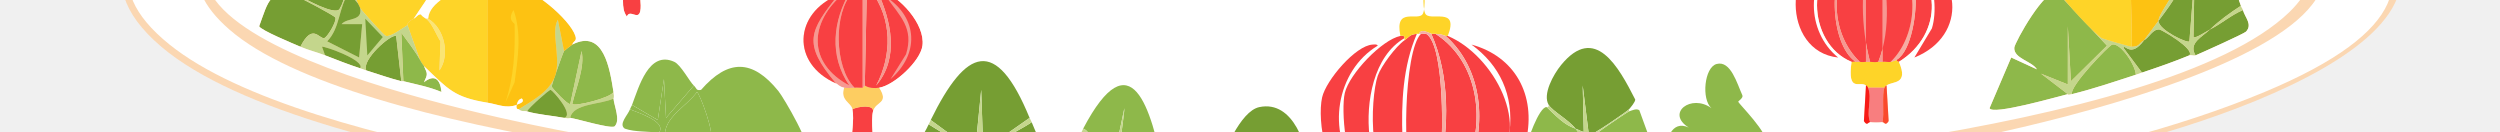
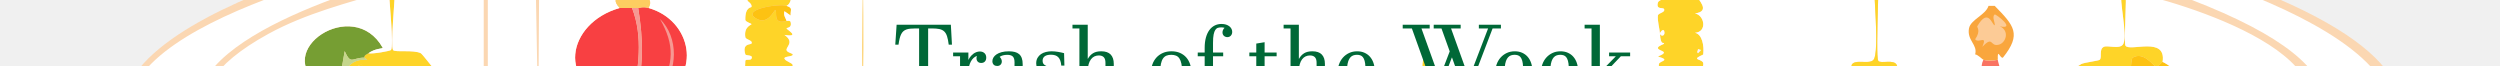
- <svg xmlns="http://www.w3.org/2000/svg" id="Layer_1" data-name="Layer 1" viewBox="0 300 1900 100">
+ <svg xmlns="http://www.w3.org/2000/svg" id="Layer_1" data-name="Layer 1" viewBox="0 200 1900 50">
  <defs>
    <style>
      .cls-1 {
        fill: #f9a63d;
      }

      .cls-2 {
        fill: #fff;
      }

      .cls-3 {
        fill: #f84042;
      }

      .cls-4 {
        fill: none;
      }

      .cls-5 {
        fill: #fae574;
      }

      .cls-6 {
        fill: #769e33;
      }

      .cls-7 {
        fill: #f71a16;
      }

      .cls-8 {
        fill: #006837;
      }

      .cls-9 {
        fill: #f6aca3;
      }

      .cls-10 {
        fill: #f87e7f;
      }

      .cls-11 {
        fill: #fbd7b2;
      }

      .cls-12 {
        fill: #f97362;
      }

      .cls-13 {
        fill: #8eb84a;
      }

      .cls-14 {
        fill: #f69892;
      }

      .cls-15 {
        fill: #fdcd61;
      }

      .cls-16 {
        fill: #fbf0dc;
      }

      .cls-17 {
        fill: #fbf3fa;
      }

      .cls-18 {
        fill: #fed428;
      }

      .cls-19 {
        fill: #fdc212;
      }

      .cls-20 {
        fill: #c4d68c;
      }

      .cls-21 {
        fill: #fbd68e;
      }

      .cls-22 {
        fill: #fa492d;
      }

      .cls-23 {
        fill: #fccb96;
      }
    </style>
  </defs>
  <g>
    <path class="cls-11" d="M922.62,94.69c229.99-1.51,571.3,12.16,785.92,95.02,254.98,98.44,30.03,188.62-100.2,221.17-248.42,62.1-561.67,71.75-817.23,60.62-151.18-6.58-554.53-39.15-668.5-135.98C-1.22,230.31,293.62,161.47,351.19,148.76c180.15-39.79,386.94-52.85,571.44-54.06Z" />
    <path class="cls-2" d="M297.18,170.05c-.16,5.11-1.57,9.54-1.57,14.74-48.07,15.14-205.51,64.44-121.33,137.62,94.23,81.92,444.32,113.94,571.44,121.24,230.3,13.21,486.32,6.99,713.9-31.13,91.99-15.41,492.18-102.8,205.09-212.98-7.04-2.7-45.07-11.52-46.97-13.11-3.01-2.52-3.88-18.14,0-19.66,112.96,27.6,325.27,110.59,103.33,203.15-259.88,108.38-750.89,110.22-1031.72,90.11-133.45-9.56-457.31-43.15-560.48-126.15-114.18-91.86,116.02-149.83,168.3-163.83Z" />
    <path class="cls-2" d="M658.82,124.18c.38-3.17-.26-6.63,0-9.83,46.63-4.09,96.45-9.71,144.82-11.47,157.06-5.7,314.76-.78,471.24,11.47l.78,10.65-240.32-13.93c-125.71-.96-251.49.47-376.52,13.11Z" />
    <path class="cls-18" d="M300.31,170.05c-2.67,4.4.11,10.13,0,14.74-.05,2.31.04,4.51,0,6.55-.13,6.78-3.62,43.65-1.57,46.69,1.33,1.97,15.64-.42,21.14,2.46,1.04.55,14.59,17.66,14.87,18.84,5.13,21.3-10.01,38.95-20.35,54.88-6.06,3.13-4.41,4.74-4.7,4.91-3.7,2.18-12.44,9.01-16.44,8.19-1.39-.28-18.41-19.18-19.57-21.3-.22-.4-1.44-2.96-1.57-3.28-1.1-2.71-2.69-5.38-3.13-8.19-2.46-15.73,1.56-30.53,6.26-45.05-2.89-2.16-15.27,11.22-15.66,12.29,2.73-10.78,8.19-17.19,19.57-16.38l-2.35-1.64c-.03-2,2.02-2.47,3.13-3.28,2.7.84,16.72-1.71,17.22-2.46,2.24-3.32-1.44-38.52-1.57-45.05-.05-2.57,0-5.59,0-8.19,0-5.21,1.4-9.63,1.57-14.74,2.79-.75,2.27.23,3.13,0Z" />
    <path class="cls-11" d="M654.13,122.54c.03,1.2,1.74,5.6,1.57,9.83l-68.1,4.91-.78,44.23c-1.51-.08-3.19-.14-4.7,0l-.78-42.6c-32.89,3.09-65.32,9.43-97.85,14.74-2.18.36-1.28-3.45-2.35-3.28-1.31.22.18,2.85-2.35,3.28-9.04,1.53-66.91,8.97-68.89,13.93l-.78,126.97-2.35-126.97-36.01,6.55v104.03c-1.02-.06-2.11-.06-3.13,0v-102.39l-67.32,15.56c.04-2.04-.05-4.24,0-6.55,12.37-8.06,102.02-20.4,105.68-24.57,1.96-2.24.19-11.26.78-14.74,1.47-.26,1.67-1.39,3.13-1.64l2.35,16.38c10.67-7.55,59.38-8.24,65.75-13.11,4.54-3.47,1.52-10.34,2.35-14.74.65.21,3.06,1.47,3.13,1.64,1.03,2.46-1.39,11.6.78,13.11,11.29-6.82,95.19-11.19,97.85-15.56.73-1.2-.72-7.89,0-9.01.1-.15,2.69-1.27,3.13-1.64.21,3-1.17,10.23,2.35,11.47,3.89,1.38,57.68-8.8,66.54-9.83Z" />
    <path class="cls-2" d="M1281.14,114.35l134.64,14.74c10.73,2.54,8.86,2.45,8.61,13.93l-143.25-15.56v-13.11Z" />
    <path class="cls-2" d="M406.77,145.48c-.6,3.49,1.18,12.5-.78,14.74-3.65,4.18-93.31,16.52-105.68,24.57.11-4.61-2.67-10.35,0-14.74,37.22-9.78,66.85-17.6,106.46-24.57Z" />
    <path class="cls-2" d="M1515.98,145.48c15.37,6.61,84.61,12.53,93.93,19.66,4.42,3.38,1.59,12.36,2.35,17.2-11.75-4.13-92.71-16.95-96.28-20.48-.93-.92-2.92-15.76,0-16.38Z" />
    <path class="cls-2" d="M582.11,122.54c-.72,1.12.73,7.81,0,9.01-2.66,4.37-86.56,8.75-97.85,15.56-2.18-1.51.25-10.65-.78-13.11l98.63-11.47Z" />
    <path class="cls-2" d="M1429.87,130.73l79.84,13.11c2.43,2.29,1.84,14.42.78,15.56-2.83,3.07-70.48-14.55-80.63-12.29v-16.38Z" />
    <path class="cls-2" d="M480.35,132.37c-.82,4.41,2.19,11.28-2.35,14.74-6.38,4.87-55.08,5.55-65.75,13.11l-2.35-16.38c10.76-1.85,64.37-13.42,70.45-11.47Z" />
    <path class="cls-2" d="M655.69,114.35c.82,3.43-1.65,5.11-1.57,8.19-8.86,1.03-62.64,11.21-66.54,9.83-3.52-1.24-2.14-8.47-2.35-11.47,8.29-6.97,57.76-5.4,70.45-6.55Z" />
    <path class="cls-18" d="M367.63,278.18c1.02-.06,2.11-.06,3.13,0,8.43.47,20.84-3.03,18.79,11.47-.78,5.48-5.77,5.95-10.18,3.28l1.57-3.28-18,.82,7.83,1.64v86.01c-25.74-4.16-29.86-10.05-48.53-27.85-.12-.27-1.81-2.26-3.13-4.91l-9.39-26.21c.29-.17-1.37-1.78,4.7-4.91,2.16-1.11,3.37-3.59,5.48-3.28,1,1.57,2.53,2.26,3.91,3.28,4.6,3.36,7.78,12.43,10.96,17.2l-.78,22.12c8.41-12.06,3.68-32.2-8.61-39.32.78-13.1,20.69-19.58,25.05-25.39,5.81-7.75-9.99-9.13,17.22-10.65Z" />
    <path class="cls-13" d="M1563.73,294.57l37.57,40.14-27.4,27.03-2.35-41.78v44.23l-20.35-8.19,20.35,15.56c-7.58,1.8-57.74,16.31-59.49,10.65l16.44-38.5,19.57,9.01c-3.84-6.29-17.62-8.14-17.22-16.38.19-3.87,24.01-46.76,32.88-41.78Z" />
    <path class="cls-19" d="M1643.57,247.05c3.67,1.49,15.3,10.06,17.22,13.11,8.75,16.4-20.44,48.01-20.35,55.7-3.67,4.91-7.3,9.82-10.96,14.74-3.96,2.23-3.58,5.16-9.39,4.91.64-11.61-3.08-89.53.78-91.75,8.41-4.82,15.47,6.09,17.22,6.55,2.46.64,5.19-3.4,5.48-3.28Z" />
    <path class="cls-3" d="M480.35,206.1c8.48,21.72,5.01,46.51,0,68.81-2.98-.06-6.67.44-9.39,0-.51-.08-1.06.1-1.57,0-47.49-9.48-38.87-57.41,1.57-68.81.45-.13,7.78.05,9.39,0Z" />
    <path class="cls-6" d="M1703.06,304.4c-8.37,5.51-16.15,10.97-23.48,18.02-2.07,1.03-11.72,7.37-12.52,5.73l.78-46.69-3.91,49.97c-.96,1.87-23.4-8.54-23.48-15.56,9.3-12.44,28.98-37.71,21.92-54.06,23.31-1.85,34.47,23.36,40.71,42.6Z" />
    <path class="cls-6" d="M279.95,240.5c-1.11.81-3.16,1.28-3.13,3.28-9.42.15-10.01,5.71-14.87-4.91l-5.48,31.95c-1.53,2.08-10.78-4.57-12.52-5.73-38.82-26.01,24.6-68.71,46.97-28.67-.47.67-5.86.39-10.96,4.1Z" />
    <path class="cls-13" d="M466.26,369.93c-2.09,4.4-29.79,11.42-31.31,9.01,2.74-11.97,9.77-28.22,7.05-40.14l-8.61,40.14c-1.29,1.49-13.98-12.1-14.09-13.11-.16-1.43,8.59-25.87,9.39-27.03.23-.33,5.91-4.74,6.26-4.91,23.91-12.17,28.5,18.44,31.31,36.04Z" />
    <path class="cls-6" d="M243.95,266.71c13.01,7.39,23.79,24.64,14.09,40.14-3.18,5.09-26.31-7.51-31.31-10.65-2.59-1.63-11.9-6.59-12.52-9.01-.33-1.29,7.1-21.99,7.83-22.94,5.25-6.88,15.54-1.16,21.92,2.46Z" />
    <path class="cls-6" d="M226.72,297.84c1.98.68,27.58,14.02,28.18,15.56,1.11,2.85-6.31,15.29-8.61,15.56-3.92.47-8.84-11.54-18,6.55-4.6-1.98-30.46-12.65-31.31-15.56,6.99-18.94,8.08-29.6,29.75-22.12Z" />
    <path class="cls-13" d="M1623.22,356.82c-16.18,5.24-32,10.65-48.53,14.74-2.12-5.77,28.18-37.08,30.53-37.68,6.39-1.63,17.89,15.93,18,22.94Z" />
    <path class="cls-3" d="M1408.74,263.44v1.64c-20.26,11.33-18.49,68.4,1.57,81.92-.84-.26-2.43.29-3.13,0-34.23-14.04-36.25-72.69,1.57-83.55Z" />
    <path class="cls-6" d="M1663.93,342.08c-12.25,5.03-23.49,8.93-36.01,13.11l-14.09-18.84c1.02-3.3,5.37,8.1,15.66-5.73,4.18-2.35,6.59-8.67,11.74-8.19,1.56.15,26.93,14.69,22.7,19.66Z" />
    <path class="cls-3" d="M1443.18,346.99c-.05-.11-1.84.25-1.57-1.64,11.43-6.96,15.46-37.47,14.09-49.97-1.8-16.41-14.51-25.16-15.66-31.95,36.91,17.14,37.14,62.57,3.13,83.55Z" />
    <path class="cls-18" d="M1443.18,346.99c7.82,17.84-5.28,14.54-9.39,18.02-.43.36-.61-.36-1.57,1.64h-12.52c-.86-2.13-1.23-1.35-1.57-1.64-4.52-3.91-14.26,6.25-10.96-18.02.7.29,2.29-.26,3.13,0s2.2-.21,3.13,0c2.08.47,4.42-.03,4.7,0,1.02.1,2.1-.03,3.13,0,3.11.08,2.73.46,6.26,0,1-.13,2.15.19,3.13,0,1.89-.37,4.71.51,6.26,0,1.64-.54,2.71-.43,4.7-1.64-.28,1.89,1.52,1.53,1.57,1.64Z" />
    <path class="cls-6" d="M1704.63,307.67c1.48,5.52,7.48,10.9,2.35,16.38-1.47,1.57-33.5,15.97-38.36,18.02-5.69-9.35,5.14-14.07,10.96-19.66,8.78-4.38,16.03-10.95,25.05-14.74Z" />
    <path class="cls-6" d="M305,361.74c-8.9-2.25-17.83-5.45-26.61-8.19-3.96-7.94,18.87-27.97,22.7-26.21l3.91,34.4Z" />
    <path class="cls-3" d="M663.52,384.67c-1.68,6.58.16,24.48,1.57,31.95-27.57,9.66-14.09-16.44-17.22-33.59,4.1-2.1,16.28-3.89,15.66,1.64Z" />
    <path class="cls-20" d="M1620.09,335.52c5.81.24,5.43-2.69,9.39-4.91-10.28,13.83-14.64,2.43-15.66,5.73l14.09,18.84c-1.5.5-3.07,1.11-4.7,1.64-.12-7-11.61-24.57-18-22.94-2.35.6-32.65,31.91-30.53,37.68-4.1,1.02-2.98-.04-3.13,0l-20.35-15.56,20.35,8.19v-44.23l2.35,41.78,27.4-27.03-37.57-40.14h1.57c2.46,5.31,27.37,31.93,32.09,34.4,1.41.74,21.52,6.5,22.7,6.55Z" />
    <path class="cls-20" d="M428.68,338.8c-.81,1.17-9.55,25.6-9.39,27.03.11,1,12.8,14.6,14.09,13.11l8.61-40.14c2.72,11.92-4.31,28.17-7.05,40.14,1.52,2.41,29.22-4.62,31.31-9.01.77,4.81-.02,4.67,0,4.91-8.48,4.53-31.06,3.56-32.88,14.74-.23-.04.19.93-4.7,0,8.17-2.33-8.92-21.11-10.18-21.3-1.18-.18-16.64,13.59-18,16.38-1.83-.55-3.99.51-6.26-1.64,10.02-6.38,24.69-13.92,28.18-27.03s-3.81-32.11,1.57-40.96l4.7,23.76Z" />
    <path class="cls-13" d="M319.09,345.35c1.32,2.65,3.01,4.65,3.13,4.91,2.75,6.14,2.99,5.9,0,12.29,7.56-6.08,12.32-2.96,13.31,7.37-9.21-3.88-19.34-5.8-28.96-8.19l-1.57-36.86c3.62,4.95,11.64,15.56,14.09,20.48Z" />
    <path class="cls-13" d="M466.26,374.84c.47,5.78,5.6,16.7.78,21.3-3.49,1.75-28.03-5.68-33.66-6.55,1.82-11.19,24.4-10.21,32.88-14.74Z" />
    <path class="cls-15" d="M668.22,366.65c7.87,12.32-2.71,10.24-4.7,18.02.63-5.53-11.56-3.74-15.66-1.64-.92-5.01-9.56-6.72-6.26-16.38,1.83.37,5.81.23,7.83,0s4.21.15,6.26,0l1.57-1.64c3.17,2.05,7.46,2.19,10.96,1.64Z" />
    <path class="cls-14" d="M647.87,294.57c-14.4,14.61-13.94,56.6,1.57,72.09-2.02.23-6,.37-7.83,0-3.85-.77-4.45-2.47-6.26-3.28-25.78-30.59-19.94-39.77,1.57-67.17.84-1.07,1.5-1.55,1.57-1.64,1.03-.04,2.11.09,3.13,0-27.05,22.54-28.02,53.51,3.91,70.45-15.65-22.77-12.5-49.09.78-72.09,1.08-.27,1.76.47,1.57,1.64Z" />
    <path class="cls-6" d="M428.68,389.59c-8.51-1.62-20.25-2.53-28.18-4.91,1.37-2.8,16.82-16.56,18-16.38,1.25.19,18.35,18.97,10.18,21.3Z" />
    <path class="cls-20" d="M1679.58,322.42c-5.82,5.59-16.65,10.31-10.96,19.66-1.08.45-3.6-.45-4.7,0,4.23-4.97-21.14-19.51-22.7-19.66-5.15-.48-7.56,5.84-11.74,8.19,3.66-4.92,7.28-9.83,10.96-14.74.08,7.03,22.52,17.43,23.48,15.56l3.91-49.97-.78,46.69c.8,1.64,10.45-4.7,12.52-5.73Z" />
    <path class="cls-10" d="M1432.22,366.65c-2.17,4.57,0,20.58-1.57,26.21-2.24.35-7.16.35-9.39,0-3.13-8.18,1.82-17.86-1.57-26.21h12.52Z" />
    <path class="cls-3" d="M486.61,289.65c-.98,5.33,1.12,13.79,0,18.84-1.62,7.29-7.94-1.81-10.18,4.1-5.21-6.97-1.33-15.53-3.91-26.21l14.09,3.28Z" />
    <path class="cls-9" d="M1440.05,261.8c.1.53-.09,1.11,0,1.64,1.14,6.79,13.86,15.54,15.66,31.95,1.37,12.5-2.66,43.01-14.09,49.97-1.99,1.21-3.05,1.1-4.7,1.64,21.86-21,23.77-67.63-4.7-83.55l7.83-1.64Z" />
    <path class="cls-20" d="M1662.36,261.8c7.07,16.35-12.61,41.62-21.92,54.06-.09-7.69,29.1-39.31,20.35-55.7.06.1.62-.55,1.57,1.64Z" />
    <path class="cls-20" d="M1704.63,307.67c-9.02,3.79-16.27,10.36-25.05,14.74,7.34-7.05,15.11-12.51,23.48-18.02.44,1.37,1.2,1.91,1.57,3.28Z" />
    <path class="cls-2" d="M367.63,278.18c-27.21,1.52-11.41,2.9-17.22,10.65-4.36,5.81-24.27,12.29-25.05,25.39h-1.57c-1.39-1.01-2.92-1.7-3.91-3.28-2.11-.31-3.32,2.16-5.48,3.28,10.34-15.93,25.49-33.58,20.35-54.88-.29-1.18-13.83-18.29-14.87-18.84-5.49-2.88-19.8-.48-21.14-2.46-2.06-3.04,1.43-39.91,1.57-46.69l67.32-15.56v102.39Z" />
    <path class="cls-18" d="M269,294.57c-8.21-5.26-12.2-25-9.39-32.77.38-1.06,12.76-14.45,15.66-12.29-4.7,14.52-8.72,29.33-6.26,45.05Z" />
    <g>
      <path class="cls-18" d="M1615.39,192.99c1.09,5.92-1.45,39.63,0,41.78,3.26,4.81,31.27-7.52,28.18,12.29-.29-.12-3.02,3.92-5.48,3.28-1.75-.46-8.82-11.37-17.22-6.55-3.87,2.22-.14,80.13-.78,91.75-1.18-.05-21.29-5.81-22.7-6.55-4.72-2.47-29.63-29.09-32.09-34.4-10.2-22.02-1.96-34.95,16.44-45.87,1.94-1.15,13.33-2.47,14.09-3.28,1.92-2.05-.84-8.01,3.13-9.83,2.97-1.37,12.81,2.42,14.87-2.46,3.11-7.34-3.29-32.24-1.57-40.14,1.02-4.68,3.92-7.44,3.13,0Z" />
      <path class="cls-18" d="M1583.3,251.97c8.22-.11-6.12,17.17-7.05,23.76-1.46,10.4,2.97,20.12,2.35,30.31-18.34-14.8-15.22-42.64,4.7-54.06Z" />
    </g>
    <path class="cls-3" d="M655.69,294.57v72.09c-2.05.15-4.23-.23-6.26,0-15.5-15.49-15.96-57.47-1.57-72.09,3.14-3.19,6.84.2,7.83,0Z" />
    <path class="cls-3" d="M641.6,294.57c2.84-.25,3.04-1.23,4.7-1.64-13.29,22.99-16.43,49.31-.78,72.09-31.93-16.94-30.96-47.91-3.91-70.45Z" />
    <path class="cls-3" d="M1429.09,265.08c5.06,26.87,8.61,55.8-1.57,81.92-3.53.46-3.15.08-6.26,0-6.68-25.22-8.54-59.21,1.57-83.55,3.83-.18,4.35,1.3,6.26,1.64Z" />
    <path class="cls-3" d="M1436.92,346.99c-1.56.51-4.37-.37-6.26,0v-81.92l1.57-1.64c28.47,15.93,26.56,62.56,4.7,83.55Z" />
    <path class="cls-3" d="M1418.13,263.44v83.55c-.27-.03-2.61.47-4.7,0-21.85-20.89-24.27-60.25-1.57-81.92,1.83-.66,4.31-1.33,6.26-1.64Z" />
    <path class="cls-14" d="M1422.83,263.44c-10.1,24.34-8.24,58.33-1.57,83.55-1.03-.03-2.11.1-3.13,0v-83.55c1.49-.24,3.17.07,4.7,0Z" />
    <path class="cls-14" d="M1411.87,265.08c-22.71,21.67-20.28,61.02,1.57,81.92-.93-.21-2.32.25-3.13,0-20.05-13.52-21.82-70.58-1.57-81.92.55-.31,2.33.29,3.13,0Z" />
    <path class="cls-14" d="M1430.65,265.08v81.92c-.98.19-2.13-.13-3.13,0,10.18-26.11,6.63-55.05,1.57-81.92.08.01.76-3.48,1.57,0Z" />
    <g>
      <path class="cls-19" d="M389.54,289.65c14.03-.13,43.75,25.1,47.75,37.68,1.34,4.21-1.43,3.52-2.35,6.55-.35.18-6.03,4.58-6.26,4.91l-4.7-23.76c-5.38,8.85,2,27.59-1.57,40.96s-18.16,20.65-28.18,27.03c-1.94.06-1.86-1.77-1.57-3.28.13-.67,6.93-1.57,3.91-4.91-3.53.77-3.63,4.81-3.91,4.91-7.93,2.97-14.34-.41-21.92-1.64v-86.01l-7.83-1.64,18-.82-1.57,3.28c4.4,2.67,9.4,2.2,10.18-3.28Z" />
      <path class="cls-18" d="M390.33,307.67c6.32,17.89,3.19,36.71.78,54.88l-7.05,15.56c6.56-19.68,7.5-39.06,7.05-59.8-.01-.65-5.93-3.08-.78-10.65Z" />
      <path class="cls-2" d="M392.68,379.76c.29-.11.38-4.15,3.91-4.91,3.02,3.34-3.78,4.25-3.91,4.91Z" />
    </g>
    <path class="cls-5" d="M323.79,314.23h1.57c12.29,7.12,17.02,27.26,8.61,39.32l.78-22.12c-3.17-4.77-6.36-13.85-10.96-17.2Z" />
    <g>
      <path class="cls-18" d="M1289.75,184.8c.2.18,3.45-.39,4.7,2.46.14.32-3.15,2.78-3.13,3.28.03.66,3.09,2.6,3.13,3.28.17,3.02-4.8-.15-4.7,3.28.06,2.11,11.09,11.5-1.57,13.11,7.29,1.45,9.43,14.03,0,14.74,5.47.99,7.08,9.95,6.26,16.38-.07.53-4.81,1.81-4.7,3.28.05.63,4.43,1.44,4.7,3.28,1.05,7.25-10.7,6.94,0,9.83-14.28,1.76,3.66,3.67,0,11.47-.28.6-5.45,1.78-9.39,7.37-2.2-.17-.72-1.9-3.13-3.28-3.84-2.19-6.47.79-9.39,1.64-1.71.5-1.38-3.73-4.7,1.64-3.91-6.41-8.31-4.03-7.83-13.93.08-1.69,4.5-2.59,4.7-3.28.39-1.34-5-.39-3.91-10.65.26-2.42,9.59-2.73-.78-5.73,10.21-4.15-.07-3.93,0-6.55.04-1.59,4.76-2.83,4.7-3.28-.23-1.54-2.59,2.11-3.13-7.37,1.06,2.43,4.46,1.47,3.13-2.46-1.17-1.62-3.46,1.71-3.13,2.46-.22-3.86-2.06-9.87-1.57-13.93.26-2.13,5.77-2.15,4.7-4.91-.62-1.6-6.27.86-4.7-4.91.51-1.89,4.7-2.71,4.7-3.28,0-.96-7.58-4.8-1.57-12.29l26.61-1.64Z" />
      <path class="cls-16" d="M1281.92,273.27c-2.16,9.74-7.22,14.9-9.39,1.64,2.92-.85,5.56-3.83,9.39-1.64Z" />
      <path class="cls-2" d="M1261.57,225.76c-.33-.74,1.97-4.08,3.13-2.46,1.33,3.92-2.07,4.88-3.13,2.46Z" />
      <polygon class="cls-17" points="1290.53 237.22 1292.88 238.04 1290.53 240.5 1289.75 239.68 1290.53 237.22" />
    </g>
    <path class="cls-16" d="M588.37,276.54c.14,3.08-3.2,10.18-7.05,8.19l-2.35-9.83c4.17-.31,8.92,1.71,9.39,1.64Z" />
    <g>
      <path class="cls-18" d="M597.77,184.8c3.8,3.14,5.77,17.11,0,19.66-5.39-1.94-35.65,2.66-22.7,9.83,8.8,4.87,13.28-6.85,14.09-6.55,2.03.75-2.58,11.34,8.61,8.19.04.16,2.77-.6,3.13.82,1.27,4.91-3.25,4.13-3.13,4.91s10.96,6.9-1.57,4.91c7.79,5.45,1.25,8.92,1.57,11.47.22,1.82,4.34,2.47,4.7,3.28.85,1.91-6.97,1.32-6.26,3.28.78,2.15,6.23,3.25,6.26,4.91.08,4.08-9.19.88,0,8.19-12.23.18,8.23,14.75-9.39,18.84-1.41.33-3.21-.23-4.7,0-.47.07-5.23-1.95-9.39-1.64-2.36.17-2.79.56-4.7,1.64-1.05-2.1-7.04-2.38-7.83-5.73-.28-1.19-.31-23.39,0-24.57.44-1.65,3.84.05,4.7-1.64,1.62-3.19-4.29-1.93-4.7-3.28-2.63-8.62,4.24-7.21,4.7-8.19,1.24-2.64-4.37-2.76-4.7-4.91-1.23-8,4.7-9.21,4.7-9.83,0-.52-4.66-1.67-4.7-3.28-.21-10.09,4.56-9.18,4.7-9.83.54-2.59-3.22-4.3-3.13-4.91.07-.46,5.05-2.06,4.7-3.28-.49-1.66-10.1.93-3.13-9.01l28.18-3.28Z" />
      <path class="cls-19" d="M597.77,204.46c5.08,1.83,2.88,2.58,3.13,7.37l-4.7-3.28c-1,3.32,1.04,5.19,1.57,7.37-11.19,3.15-6.58-7.44-8.61-8.19-.81-.3-5.29,11.42-14.09,6.55-12.95-7.17,17.31-11.77,22.7-9.83Z" />
      <path class="cls-22" d="M582.11,181.52c1.5-.14,3.18-.08,4.7,0,4.35.24,7.33.28,10.96,3.28l-28.18,3.28c2.71-3.87,8.11-6.14,12.52-6.55Z" />
      <path class="cls-2" d="M596.98,194.63c1.02-.14,3.75,4.62,1.57,4.91-1.02.14-3.75-4.62-1.57-4.91Z" />
    </g>
    <g>
      <path class="cls-3" d="M661.96,292.93c16.13,21.59,16.13,48.87,3.91,72.09,17.82-21.11,11.5-49.09.78-72.09.93.2,2.31-.25,3.13,0,13.75,4.13,33.51,25.4,31.31,41.78-1.6,11.93-21.63,30.18-32.88,31.95-3.5.55-7.79.41-10.96-1.64l1.57-72.09c1.02-.03,2.12-.1,3.13,0Z" />
      <path class="cls-14" d="M666.65,292.93c10.72,23,17.04,50.97-.78,72.09,12.21-23.21,12.22-50.49-3.91-72.09,1.51.15,3.25-.32,4.7,0Z" />
      <path class="cls-14" d="M657.26,365.01l-1.57,1.64v-72.09c1.58-.32,1.76-1.59,3.13-1.64l-1.57,72.09Z" />
      <path class="cls-14" d="M673.7,297.84c24.07,15.96,25.05,43.41,3.13,62.26l11.74-18.84c6.2-19.96-4.63-28.99-14.87-43.42Z" />
    </g>
    <g>
      <path class="cls-3" d="M492.87,206.1c32.78,9.27,40.98,50.69,8.61,67.17-9.33,4.75-11.64,1.49-19.57,1.64,7.95-22.53,6.85-45.6,3.13-68.81,1.08.08,3.29-1.28,7.83,0Z" />
      <path class="cls-14" d="M485.05,206.1c3.72,23.21,4.82,46.28-3.13,68.81-.52,0-1.05.01-1.57,0,5.01-22.29,8.48-47.09,0-68.81,1.54-.05,3.17-.11,4.7,0Z" />
      <path class="cls-14" d="M501.48,214.29c14.46,13.93,14.01,40.05,0,54.06,10.43-20.33,11.56-33.76,0-54.06Z" />
    </g>
    <g>
      <path class="cls-20" d="M276.82,243.78l2.35,1.64c-11.38-.81-16.84,5.61-19.57,16.38-2.81,7.77,1.19,27.51,9.39,32.77.44,2.81,2.03,5.48,3.13,8.19l-7.05-8.19c-7.9,11.15-6.41,26.55-16.44,36.86l24.27,12.29,2.35-25.39h-15.66c4.45-5.25,16.12-1.88,14.09-12.29,1.16,2.12,18.18,21.01,19.57,21.3,4,.82,12.74-6.01,16.44-8.19l9.39,26.21c-2.45-4.92-10.47-15.53-14.09-20.48l1.57,36.86c-.49-.12-1.07.12-1.57,0l-3.91-34.4c-3.83-1.76-26.66,18.28-22.7,26.21-1.64-.51-3.23-1.17-4.7-1.64,4.17-6.07-27.32-17.04-28.96-16.38l2.35,6.55c-6.2-2.4-12.62-3.9-18.79-6.55,9.17-18.09,14.08-6.09,18-6.55,2.3-.27,9.72-12.71,8.61-15.56-.6-1.54-26.2-14.88-28.18-15.56v-1.64c5,3.14,28.13,15.74,31.31,10.65,9.7-15.5-1.08-32.75-14.09-40.14v-1.64c1.74,1.17,11,7.81,12.52,5.73l5.48-31.95c4.86,10.63,5.45,5.07,14.87,4.91Z" />
      <path class="cls-6" d="M273.69,351.91c-8.97-2.9-17.82-6.42-26.61-9.83l-2.35-6.55c1.65-.65,33.13,10.31,28.96,16.38Z" />
      <path class="cls-6" d="M272.13,302.76c.13.32,1.35,2.87,1.57,3.28,2.03,10.4-9.64,7.04-14.09,12.29h15.66l-2.35,25.39-24.27-12.29c10.03-10.31,8.53-25.71,16.44-36.86l7.05,8.19Z" />
      <polygon class="cls-6" points="277.61 314.23 290.91 328.15 279.17 342.08 277.61 314.23" />
    </g>
    <g>
      <path class="cls-2" d="M1275.66,134.01l1.57,45.87c-4.28.37-11.06,2.77-14.09,6.55-6.01,7.49,1.57,11.32,1.57,12.29,0,.56-4.18,1.38-4.7,3.28-1.57,5.78,4.08,3.32,4.7,4.91,1.07,2.77-4.44,2.79-4.7,4.91-.49,4.06,1.35,10.06,1.57,13.93.54,9.48,2.9,5.84,3.13,7.37.07.45-4.66,1.69-4.7,3.28-.07,2.62,10.21,2.4,0,6.55,10.37,3,1.04,3.32.78,5.73-1.08,10.26,4.3,9.31,3.91,10.65-.2.69-4.61,1.59-4.7,3.28-.49,9.9,3.92,7.51,7.83,13.93,1.11,1.82.66,11.58,5.48,13.11,9.15,2.9,9.45-9.86,11.74-13.11,3.94-5.59,9.11-6.78,9.39-7.37,3.66-7.8-14.28-9.7,0-11.47-10.7-2.89,1.05-2.58,0-9.83-.27-1.84-4.65-2.64-4.7-3.28-.11-1.47,4.63-2.74,4.7-3.28.82-6.43-.8-15.4-6.26-16.38,9.43-.72,7.29-13.29,0-14.74,12.65-1.6,1.63-11,1.57-13.11-.1-3.42,4.87-.25,4.7-3.28-.04-.67-3.1-2.62-3.13-3.28-.02-.49,3.27-2.95,3.13-3.28-1.25-2.85-4.5-2.28-4.7-2.46-4.75-4.28-3.9-4.83-10.96-4.91l1.57-45.87c48.07,4.83,96.3,10.49,144.03,18.02-3.71,17.18,4.9,80.89,0,92.56-2.26,5.39-14.86-.48-17.22,4.91l1.57,13.93c-37.82,10.87-35.8,69.52-1.57,83.55-3.3,24.27,6.44,14.11,10.96,18.02l-1.57,27.03c2.61,4.15,3.18.58,4.7.82,2.24.35,7.16.35,9.39,0,1.51-.23,2.08,3.34,4.7-.82l-1.57-27.03c4.11-3.48,17.21-.18,9.39-18.02,34.01-20.98,33.78-66.42-3.13-83.55-.09-.53.1-1.11,0-1.64-.11-.61,3.12-8.61,1.57-12.29-2.06-4.86-12.41-.77-14.09-3.28-2.54-3.79,1.94-81.09,0-92.56,27.34,4.44,55.2,6.19,82.19,13.11l3.13,34.4,1.57-32.77,97.85,24.57c-1.72,7.9,4.67,32.8,1.57,40.14-2.06,4.87-11.9,1.09-14.87,2.46-3.97,1.82-1.21,7.78-3.13,9.83-.76.81-12.15,2.12-14.09,3.28-18.4,10.92-26.64,23.86-16.44,45.87h-1.57c-8.87-4.99-32.69,37.91-32.88,41.78-.4,8.24,13.38,10.09,17.22,16.38l-19.57-9.01-16.44,38.5c1.75,5.66,51.91-8.85,59.49-10.65.15-.04-.97,1.02,3.13,0,16.54-4.09,32.35-9.5,48.53-14.74,1.62-.53,3.2-1.14,4.7-1.64,12.52-4.18,23.76-8.08,36.01-13.11,1.1-.45,3.62.45,4.7,0,4.86-2.05,36.89-16.45,38.36-18.02,5.14-5.49-.87-10.87-2.35-16.38-.37-1.37-1.12-1.91-1.57-3.28-6.24-19.24-17.39-44.44-40.71-42.6-.94-2.19-1.5-1.54-1.57-1.64-1.92-3.05-13.55-11.62-17.22-13.11,3.09-19.8-24.92-7.47-28.18-12.29-1.45-2.14,1.09-35.85,0-41.78,40.96,8.06,191.14,52.05,124.46,116.32-95.83,92.37-484.09,123.5-618.4,129.43-219.29,9.68-470.01,2.71-685.72-37.68-50.77-9.51-407.4-78.85-231.71-175.3,28.24-15.5,61.02-23.91,91.59-32.77.12,6.53,3.8,41.74,1.57,45.05-.5.74-14.53,3.3-17.22,2.46,5.1-3.71,10.49-3.42,10.96-4.1-22.37-40.04-85.79,2.66-46.97,28.67v1.64c-6.38-3.62-16.67-9.33-21.92-2.46-.73.95-8.16,21.65-7.83,22.94.62,2.42,9.94,7.38,12.52,9.01v1.64c-21.66-7.48-22.75,3.18-29.75,22.12.86,2.91,26.71,13.59,31.31,15.56,6.17,2.65,12.58,4.15,18.79,6.55,8.8,3.41,17.64,6.93,26.61,9.83,1.46.47,3.06,1.13,4.7,1.64,8.78,2.75,17.71,5.94,26.61,8.19.49.12,1.07-.12,1.57,0,9.62,2.39,19.76,4.31,28.96,8.19-.99-10.33-5.74-13.45-13.31-7.37,2.99-6.39,2.75-6.15,0-12.29,18.67,17.8,22.79,23.69,48.53,27.85,7.58,1.23,13.99,4.61,21.92,1.64-.29,1.51-.38,3.34,1.57,3.28,2.27,2.15,4.43,1.09,6.26,1.64,7.93,2.38,19.67,3.29,28.18,4.91,4.88.93,4.46-.04,4.7,0,5.63.88,30.17,8.3,33.66,6.55,4.82-4.59-.31-15.51-.78-21.3-.02-.24.77-.1,0-4.91-2.81-17.6-7.4-48.21-31.31-36.04.92-3.03,3.69-2.34,2.35-6.55-4-12.58-33.72-37.81-47.75-37.68,2.05-14.5-10.36-11-18.79-11.47v-104.03l36.01-6.55,2.35,126.97.78-126.97c1.98-4.96,59.85-12.4,68.89-13.93,1.55,5.82,3.07,35.27,1.57,38.5-1.35,2.9-19.7,3.09-9.39,13.93-40.43,11.4-49.06,59.33-1.57,68.81-4.07,7.74,2.97,10.79,3.13,11.47,2.58,10.68-1.29,19.24,3.91,26.21,2.24-5.91,8.56,3.19,10.18-4.1,1.12-5.05-.98-13.51,0-18.84s10.29-6.04,3.91-11.47l-19.57-3.28c2.72.44,6.42-.06,9.39,0,.52.01,1.04,0,1.57,0,7.93-.15,10.24,3.11,19.57-1.64,32.37-16.48,24.17-57.9-8.61-67.17,5.87-9.87-10.26-11.59-10.96-13.93-.81-2.74,3.84-32.14,1.57-38.5,32.53-5.31,64.96-11.65,97.85-14.74l.78,42.6c-4.42.42-9.81,2.68-12.52,6.55-6.97,9.94,2.64,7.35,3.13,9.01.36,1.21-4.63,2.82-4.7,3.28-.09.61,3.67,2.33,3.13,4.91-.14.65-4.91-.26-4.7,9.83.03,1.61,4.7,2.75,4.7,3.28,0,.62-5.93,1.83-4.7,9.83.33,2.15,5.94,2.28,4.7,4.91-.46.98-7.33-.43-4.7,8.19.41,1.34,6.32.08,4.7,3.28-.86,1.69-4.26,0-4.7,1.64-.31,1.18-.28,23.38,0,24.57.79,3.35,6.77,3.64,7.83,5.73,2.17,4.3.06,12.84,7.05,16.38,9.25.43,8.48-9.93,11.74-16.38,17.63-4.09-2.83-18.66,9.39-18.84-9.19-7.31.08-4.11,0-8.19-.03-1.67-5.48-2.77-6.26-4.91-.71-1.95,7.11-1.36,6.26-3.28-.36-.8-4.47-1.46-4.7-3.28-.31-2.55,6.22-6.02-1.57-11.47,12.53,1.98,1.68-4.12,1.57-4.91s4.4,0,3.13-4.91c-.37-1.41-3.09-.66-3.13-.82-.53-2.19-2.56-4.05-1.57-7.37l4.7,3.28c-.25-4.79,1.94-5.54-3.13-7.37,5.77-2.55,3.8-16.52,0-19.66s-6.61-3.04-10.96-3.28l.78-44.23,68.1-4.91c-.85,20.41,2.53,142.22-1.57,148.27-1.45,2.14-8.35-.14-10.18.82-2.86,1.51-1.86,8.31-5.48,13.11-.07.09-.72.56-1.57,1.64-33.59,13.91-35.76,52.02-1.57,67.17,1.81.8,2.42,2.5,6.26,3.28-3.3,9.67,5.35,11.38,6.26,16.38,3.14,17.14-10.35,43.25,17.22,33.59-1.4-7.47-3.25-25.37-1.57-31.95,1.99-7.78,12.57-5.7,4.7-18.02,11.25-1.77,31.27-20.01,32.88-31.95,2.2-16.38-17.56-37.64-31.31-41.78,4.82-17.31-10.31-9.02-12.52-12.29-4.1-6.05-.68-131.16,0-148.27,205.07-22.55,413.24-18.25,618.4,1.64Z" />
      <path class="cls-15" d="M658.82,114.35c-.26,3.2.38,6.66,0,9.83-.21,1.72-1.41,4.33-1.57,8.19-.68,17.11-4.1,142.22,0,148.27,2.21,3.26,17.34-5.02,12.52,12.29-.82-.25-2.2.2-3.13,0-1.44-.32-3.19.15-4.7,0-1.01-.1-2.11-.03-3.13,0-1.38.04-1.55,1.32-3.13,1.64-.99.2-4.68-3.19-7.83,0,.19-1.17-.48-1.91-1.57-1.64-1.66.41-1.86,1.39-4.7,1.64-1.03.09-2.1-.04-3.13,0,3.62-4.8,2.62-11.6,5.48-13.11,1.82-.96,8.73,1.32,10.18-.82,4.1-6.05.71-127.86,1.57-148.27.18-4.23-1.53-8.63-1.57-9.83-.09-3.08,2.39-4.76,1.57-8.19,2.01-.18,2.29.07,3.13,0Z" />
      <path class="cls-18" d="M1427.52,153.67c1.94,11.48-2.54,88.77,0,92.56,1.68,2.5,12.03-1.59,14.09,3.28,1.55,3.67-1.68,11.68-1.57,12.29l-7.83,1.64-1.57,1.64c-.8-3.48-1.49.01-1.57,0-1.91-.34-2.43-1.82-6.26-1.64-1.53.07-3.21-.24-4.7,0-1.95.31-4.43.97-6.26,1.64-.8.29-2.59-.31-3.13,0v-1.64l-1.57-13.93c2.36-5.4,14.96.47,17.22-4.91,4.9-11.67-3.71-75.38,0-92.56,5.34.84,2.83,1.59,3.13,1.64Z" />
      <path class="cls-21" d="M1280.36,134.01l-1.57,45.87c-.52,0-1.05-.04-1.57,0l-1.57-45.87c.19.02-1.2-3.63,2.35-3.28,1.27.13-.13,3.03,2.35,3.28Z" />
      <path class="cls-13" d="M539.84,407.61c4.21-4.78-8.33-37.2-10.18-37.68-7.06,10-23.15,18.2-24.27,31.13-.23-.04-1.89.54-4.7,0,6.7-8.78-16.69-15.61-21.92-18.02.43-1.26,1.09-2.03,1.57-3.28l19.57,11.47,4.7-31.13,1.57,29.49,21.14-24.57c2.22,1.99,1.53,4.11,5.48,3.28,20.56-23.51,39.04-23.42,58.71.82,4.31,5.31,26.99,44.22,21.14,46.69-24.26-1.59-48.61-5.06-72.8-8.19Z" />
      <path class="cls-6" d="M782.5,389.59l-35.23,24.57-1.57-45.87-4.7,47.51-33.66-24.57c26.9-54.8,49.62-63.85,75.15-1.64Z" />
      <path class="cls-13" d="M1304.63,348.63c10.8-2.92,15.62,15.21,19.57,23.76.94,2.03-3.27,4.46-3.13,4.91.6,1.93,22.88,23.44,21.92,32.77l-77.5,9.01c.03-12.42,4.83-28.34,18-22.12-17.83-11.04,2-25.92,17.22-14.74-7.78-6.79-5.4-31.06,3.91-33.59Z" />
      <path class="cls-6" d="M1238.09,383.03c-1.21,1.38-29.14,20.85-30.53,19.66l-4.7-37.68.78,35.22c-2.17-.32-3.62-1.59-6.26-2.46-4.96-6.51-17.44-13.3-20.35-18.02-4.88-7.9,3.5-23.1,9.39-30.31,25.77-31.54,43.68,1.3,56.36,26.21.04,1.88-3.41,5.9-4.7,7.37Z" />
      <path class="cls-6" d="M957.07,381.4c25.99-5.5,37.36,30.19,37.57,50.79l-69.67-2.46c4.77-13.15,17.56-45.26,32.09-48.33Z" />
      <path class="cls-13" d="M851.39,430.55c-5.11-10.47,9.21-15.47,9.39-17.2.09-.87-8.26.75-9.39-1.64-.63-1.33,3.13-25.24,3.13-29.49l-7.05,33.59c-.87.38-15.28-8.91-16.44-9.83-2.58-2.06-4.11-7.1-7.83-8.19,36.57-69.5,51.71-15.04,61.06,31.95-2.25,5.91-28.03.86-32.88.82Z" />
      <path class="cls-3" d="M1089.36,430.55c-2.63-.02-11.2,3.47-14.87,1.64-9.11-4.54-7.67-93.95,5.48-106.49,1.21.26,2.65-.17,3.91,0,14.26,8.38,13.28,82.92,10.18,99.12-.24,1.25-2.07,6.97-4.7,5.73Z" />
      <path class="cls-3" d="M1076.83,325.69c-10.69,24.6-11.93,52.58-10.96,79.46.17,4.79,6.56,25.29,2.35,27.03-29.92,12.38-26.9-57.73-21.14-74.54,2.58-7.52,13.88-22.5,20.35-27.03,4.29-3,3.4-4.1,9.39-4.91Z" />
      <path class="cls-3" d="M1090.92,325.69c33.45,21.45,38.9,68.36,21.92,103.21-6.45.61-12.15,1.53-18.79,1.64,7.18-34.26,8.02-72.71-6.26-104.85,1.01.1,2.14-.16,3.13,0Z" />
      <path class="cls-3" d="M1115.97,428.91c14.36-34.2,10.91-76.5-17.22-101.58.46.17,1.12-.19,1.57,0,34.69,14.45,65.39,70.25,34.44,99.12-9.02,8.41-11.64,1.82-18.79,2.46Z" />
      <path class="cls-3" d="M1067.44,328.97c-23.67,13.65-29.58,48.88-26.61,74.54,1.25,10.81,18.98,38.15-5.48,28.67-12.92-5-16.25-48.8-13.31-61.44,3.41-14.64,28.33-40.61,42.27-43.42,1.45-.29,3.19-.4,3.13,1.64Z" />
      <path class="cls-13" d="M1175.46,381.4c6.65,6.18,13.07,13.48,21.92,16.38,7.72,10.13,9.42,11.27,7.83,26.21-13.33.76-46.18,12.4-45.4-10.65.17-4.92,10-32.5,15.66-31.95Z" />
      <path class="cls-13" d="M1206.78,423.99c.85-4.44-1.18-13.67,0-17.2.62-1.87,29.53-21.46,31.31-22.12,2.16-.79,5.9-2.49,7.83-.82l12.52,34.4c-1.58,4.13-44.87,5.32-51.66,5.73Z" />
      <path class="cls-13" d="M527.32,365.01l-21.14,24.57-1.57-29.49-4.7,31.13-19.57-11.47c5.21-13.69,12.75-41.58,32.09-32.77,5.06,2.3,11.75,15.22,14.87,18.02Z" />
      <path class="cls-3" d="M1043.17,333.88c1.38-.07,3.38-.45,3.91.82-31.54,19-39.43,65.78-15.66,95.02-23.87,9.66-30.53-38.44-26.61-55.7,2.97-13.08,25.44-39.47,38.36-40.14Z" />
      <path class="cls-3" d="M1118.32,333.88c32.91,8.92,49.34,38.21,41.49,72.9-.72,3.18-9.52,21.27-11.74,22.12-20.86,7.93-2.11-17.13-.78-28.67,3.23-28.08-7.37-50.54-28.96-66.35Z" />
      <path class="cls-6" d="M784.07,392.86c2.02,5.57,15.45,32.64,8.61,36.04-15.39-.55-30.82-.97-46.18-1.64-3.12-15.27,26.33-26.39,37.57-34.4Z" />
      <path class="cls-3" d="M1393.86,265.08c1.4-.08,3.29-.46,3.91.82-26.13,17.99-24.93,58.34-.78,77.82-43.57-4.62-41.48-76.42-3.13-78.64Z" />
      <path class="cls-6" d="M741.8,425.63c-6.64-.49-45.34-.35-47.75-3.28.58-10.72,7.67-18.78,11.74-27.85,9.88,6.18,23.3,13.89,32.09,21.3,1.85,1.56,8.39,6.94,3.91,9.83Z" />
      <path class="cls-3" d="M1450.22,265.08c41.39,11.79,46.25,62.06,4.7,78.64l13.31-22.12c3.8-12.12,2.39-31.53-4.7-42.6-3.54-5.52-11.55-8.14-13.31-13.93Z" />
      <path class="cls-13" d="M539.84,407.61c-11.77-1.53-22.93-4.56-34.44-6.55,1.12-12.93,17.21-21.13,24.27-31.13,1.85.48,14.38,32.9,10.18,37.68Z" />
      <path class="cls-13" d="M831.04,405.97c7.86,5.98,20.3,14.44,17.22,24.57-5.98-.23-37.63,1.82-39.14-2.46,3.01-9.65,8.28-18.09,12.52-27.03,2.12.67,7.91,3.79,9.39,4.91Z" />
      <path class="cls-18" d="M1100.32,327.33c-.45-.19-1.1.17-1.57,0-4.63-1.75-4.44-1.08-7.83-1.64-.99-.16-2.12.1-3.13,0-.75-.07-7.69-4.53-9.39,0-.51,0-1.07-.07-1.57,0-6,.82-5.1,1.91-9.39,4.91v-1.64c.05-2.04-1.68-1.93-3.13-1.64-4.83-23.15,14.27-10.23,17.22-17.2,3.98-9.41-3.6-54.6.78-67.99,5.41,14.12-3.71,57.38.78,67.99,2.98,7.03,26.32-6.02,17.22,17.2Z" />
      <path class="cls-3" d="M636.91,296.2c-21.51,27.41-27.35,36.58-1.57,67.17-34.2-15.15-32.02-53.26,1.57-67.17Z" />
      <path class="cls-15" d="M483.48,153.67c2.28,6.36-2.38,35.77-1.57,38.5.69,2.33,16.82,4.05,10.96,13.93-4.54-1.28-6.74.08-7.83,0-1.53-.11-3.16-.05-4.7,0-1.61.05-8.94-.13-9.39,0-10.31-10.83,8.05-11.02,9.39-13.93,1.5-3.23-.01-32.68-1.57-38.5,2.53-.43,1.04-3.06,2.35-3.28,1.07-.18.17,3.63,2.35,3.28Z" />
      <path class="cls-20" d="M782.5,389.59c.49,1.2,1.12,2.05,1.57,3.28-11.25,8.01-40.69,19.14-37.57,34.4-4.2-.18-4.45-1.62-4.7-1.64,4.48-2.89-2.07-8.27-3.91-9.83-8.79-7.41-22.21-15.12-32.09-21.3.5-1.11,1.03-2.19,1.57-3.28l33.66,24.57,4.7-47.51,1.57,45.87,35.23-24.57Z" />
      <path class="cls-13" d="M500.7,401.06c-7.83-1.5-17.78-.48-25.83-3.28-5.13-3.34,2.48-10.57,3.91-14.74,5.23,2.41,28.62,9.24,21.92,18.02Z" />
      <path class="cls-9" d="M1087.79,325.69c14.28,32.14,13.44,70.59,6.26,104.85-1.73.03-3.02.01-4.7,0,2.63,1.23,4.46-4.48,4.7-5.73,3.1-16.2,4.08-90.74-10.18-99.12-1.26-.17-2.71.26-3.91,0-.47-.1-1.07,0-1.57,0,1.7-4.53,8.64-.07,9.39,0Z" />
      <path class="cls-9" d="M1098.75,327.33c28.13,25.07,31.58,67.37,17.22,101.58-1.99.18-2.34-.07-3.13,0,16.98-34.86,11.53-81.76-21.92-103.21,3.38.55,3.19-.11,7.83,1.64Z" />
      <path class="cls-20" d="M1238.09,383.03v1.64c-1.78.66-30.69,20.25-31.31,22.12-1.18,3.54.85,12.76,0,17.2-.52.03-1.05-.03-1.57,0,1.59-14.95-.11-16.08-7.83-26.21,2.65.87,4.09,2.14,6.26,2.46l-.78-35.22,4.7,37.68c1.39,1.19,29.32-18.28,30.53-19.66Z" />
      <path class="cls-20" d="M851.39,430.55c-1.18,0-1.85.05-3.13,0,3.08-10.13-9.36-18.6-17.22-24.57,1.15.92,15.57,10.21,16.44,9.83l7.05-33.59c0,4.25-3.76,28.16-3.13,29.49,1.14,2.39,9.48.77,9.39,1.64-.18,1.73-14.51,6.73-9.39,17.2Z" />
      <path class="cls-1" d="M486.61,289.65l-14.09-3.28c-.16-.68-7.2-3.73-3.13-11.47.5.1,1.06-.08,1.57,0l19.57,3.28c6.37,5.43-2.9,5.94-3.91,11.47Z" />
      <path class="cls-22" d="M578.98,274.91l2.35,9.83c3.85,1.99,7.19-5.11,7.05-8.19,1.49-.23,3.28.33,4.7,0-3.26,6.45-2.5,16.82-11.74,16.38-6.99-3.54-4.88-12.08-7.05-16.38,1.91-1.08,2.34-1.46,4.7-1.64Z" />
      <path class="cls-12" d="M1518.33,245.42c.08,2.1,2.97,8.1,1.57,12.29-2.08,6.23-18.52.09-12.52-12.29,2.15.87,8.29.79,10.96,0Z" />
      <path class="cls-22" d="M1272.53,274.91c2.18,13.27,7.24,8.1,9.39-1.64,2.41,1.38.94,3.1,3.13,3.28-2.29,3.25-2.59,16.01-11.74,13.11-4.82-1.53-4.37-11.29-5.48-13.11,3.32-5.36,2.99-1.14,4.7-1.64Z" />
      <path class="cls-22" d="M1278.79,179.88c7.06.08,6.21.63,10.96,4.91l-26.61,1.64c3.03-3.78,9.81-6.18,14.09-6.55.51-.04,1.05,0,1.57,0Z" />
      <path class="cls-22" d="M1430.65,392.86c1.56-5.63-.61-21.65,1.57-26.21.95-2,1.14-1.28,1.57-1.64l1.57,27.03c-2.61,4.15-3.18.58-4.7.82Z" />
      <path class="cls-7" d="M1419.7,366.65c3.38,8.35-1.57,18.03,1.57,26.21-1.51-.23-2.08,3.34-4.7-.82l1.57-27.03c.33.29.7-.49,1.57,1.64Z" />
      <path class="cls-20" d="M1197.38,397.78c-8.85-2.9-15.27-10.2-21.92-16.38,1.19.12,1.73-.37,1.57-1.64,2.92,4.72,15.39,11.51,20.35,18.02Z" />
      <path class="cls-20" d="M831.04,405.97c-1.48-1.13-7.28-4.25-9.39-4.91.51-1.07,1.02-2.24,1.57-3.28,3.71,1.1,5.25,6.14,7.83,8.19Z" />
      <g>
        <path class="cls-1" d="M1518.33,245.42c-2.67.79-8.81.87-10.96,0-.95-.39-4.05-3.84-6.26-4.1,2.11-7.33-6.29-10.53-4.7-19.66,1.19-6.8,12.71-10.22,14.87-17.2h4.7c14.72,15.03,20.59,21.4,6.26,39.32-2.21,1.07-4.26-7.98-3.91,1.64Z" />
        <path class="cls-23" d="M1515.98,211.01c.78-.55,16.73,11.7,3.91,9.01,7.44,3.28,4.86,12.42-.78,13.93-6.94,1.85-4.01-7.33-12.52,1.64,4.07-9.56-2.9-2.25-5.48-5.73,4.63-6.69,1.2-9.21,1.57-9.83,8.57-14.73,11.33-.75,13.31-.82.39-2.06-2.36-6.53,0-8.19Z" />
      </g>
    </g>
  </g>
  <g>
    <rect class="cls-4" x="677.97" y="218.84" width="633.34" height="112.5" />
    <path class="cls-8" d="M681.45,218.8h41.2l.84,15.15h-2.46c-.33-2.62-.75-4.75-1.27-6.36-.52-1.62-1.25-2.87-2.2-3.74s-2.17-1.47-3.67-1.78c-1.5-.3-3.39-.46-5.66-.46h-2.85v45.46h7.73v2.81h-22.32v-2.81h7.73v-45.46h-2.67c-1.52,0-2.87.06-4.04.18-1.17.12-2.2.34-3.08.67s-1.63.79-2.27,1.37-1.17,1.34-1.62,2.25c-.45.91-.83,2.02-1.14,3.3s-.59,2.81-.83,4.57h-2.46l1.02-15.15Z" />
    <path class="cls-8" d="M741.6,269.89h-17.23v-2.81h5.27v-24.33h-5.27v-2.81h11.6v5.45h.14c.42-.91.94-1.75,1.56-2.51.62-.76,1.31-1.42,2.06-1.99.75-.56,1.55-1,2.39-1.3s1.7-.46,2.57-.46c1.41,0,2.57.41,3.48,1.23s1.37,1.96,1.37,3.41c0,1.29-.35,2.29-1.05,3.01s-1.62,1.07-2.74,1.07-2.07-.34-2.69-1.02c-.62-.68-.93-1.54-.93-2.57,0-.54.11-1.12.32-1.76-.91.33-1.76.85-2.55,1.56-.79.71-1.47,1.61-2.06,2.69-.59,1.08-1.04,2.33-1.37,3.74-.33,1.42-.49,2.99-.49,4.73v11.85h5.62v2.81Z" />
    <path class="cls-8" d="M782.28,269.89c-.98.19-1.9.3-2.74.35s-1.51.07-2,.07c-1.24,0-2.27-.1-3.08-.3s-1.45-.49-1.92-.86c-.47-.38-.81-.83-1.02-1.37s-.34-1.14-.39-1.79h-.18c-.66.91-1.36,1.69-2.11,2.32-.75.63-1.54,1.14-2.36,1.51-.82.38-1.66.64-2.51.81-.86.16-1.72.25-2.58.25-1.43,0-2.71-.19-3.83-.58s-2.07-.93-2.85-1.63-1.36-1.54-1.76-2.51c-.4-.97-.6-2.04-.6-3.22,0-3.26,1.6-5.74,4.8-7.44s7.81-2.61,13.83-2.72c.02-1.05.04-2,.05-2.85.01-.84.02-1.68.02-2.5,0-2.13-.44-3.63-1.32-4.48s-2.27-1.28-4.17-1.28c-1.27,0-2.4.14-3.39.42-1,.28-1.81.66-2.44,1.12.56.54.98,1.11,1.25,1.71.27.6.4,1.19.4,1.78,0,.98-.32,1.8-.95,2.46s-1.5.98-2.6.98c-.47,0-.93-.07-1.37-.21-.45-.14-.83-.36-1.16-.67-.33-.3-.59-.69-.79-1.14-.2-.46-.3-.99-.3-1.6,0-.96.26-1.89.79-2.79s1.31-1.71,2.36-2.41c1.04-.7,2.34-1.27,3.9-1.69,1.56-.42,3.38-.63,5.47-.63,1.69,0,3.18.16,4.48.49s2.4.87,3.3,1.63c.9.76,1.58,1.78,2.04,3.04s.69,2.84.69,4.71c0,.47,0,1.24-.02,2.3-.01,1.07-.03,2.24-.05,3.53-.02,1.29-.04,2.6-.05,3.92-.01,1.32-.02,2.49-.02,3.5s.02,1.89.07,2.58c.05.69.16,1.24.35,1.65.19.41.47.7.84.88.37.18.9.26,1.58.26.59,0,1.36-.07,2.32-.21v2.6ZM771,255.4c-2.55.07-4.62.26-6.19.58-1.57.32-2.79.76-3.66,1.34-.87.57-1.45,1.27-1.76,2.09-.3.82-.46,1.76-.46,2.81,0,1.83.38,3.19,1.14,4.1.76.9,1.81,1.35,3.15,1.35.73,0,1.54-.15,2.44-.46.9-.3,1.75-.8,2.55-1.49.8-.69,1.46-1.6,1.99-2.72s.79-2.52.79-4.18v-3.41Z" />
    <path class="cls-8" d="M806.57,249.88c-.12-1.52-.37-2.81-.76-3.87s-.91-1.91-1.56-2.57c-.66-.66-1.45-1.13-2.37-1.42-.93-.29-1.99-.44-3.18-.44-.91,0-1.76.09-2.53.26s-1.44.45-2,.81-1,.84-1.32,1.42-.47,1.29-.47,2.11.15,1.49.44,2.02c.29.53.77,1,1.44,1.41s1.52.8,2.57,1.18c1.04.38,2.33.82,3.85,1.34,1.22.42,2.43.87,3.62,1.34s2.27,1.05,3.22,1.76,1.72,1.55,2.3,2.55c.59,1,.88,2.21.88,3.64,0,1.62-.36,3.02-1.09,4.22-.73,1.2-1.69,2.18-2.88,2.95s-2.55,1.35-4.08,1.72c-1.52.38-3.08.56-4.68.56-.84,0-1.74-.05-2.69-.14s-1.89-.22-2.81-.39c-.93-.16-1.81-.36-2.64-.58-.83-.22-1.56-.45-2.2-.69l-.25-10.2h2.43c.12,1.78.37,3.28.76,4.48s.93,2.17,1.62,2.9c.69.73,1.53,1.24,2.53,1.55,1,.3,2.16.46,3.5.46,1.01,0,1.94-.09,2.79-.26.86-.18,1.6-.46,2.23-.84s1.13-.9,1.49-1.53c.36-.63.54-1.39.54-2.29,0-.77-.14-1.41-.42-1.92s-.73-.96-1.34-1.35c-.61-.4-1.39-.77-2.36-1.12-.96-.35-2.11-.76-3.45-1.23s-2.62-.96-3.85-1.46-2.31-1.11-3.25-1.83c-.94-.71-1.69-1.58-2.25-2.58s-.84-2.24-.84-3.69c0-1.59.33-2.97.98-4.13.66-1.16,1.53-2.12,2.62-2.87s2.34-1.3,3.76-1.65c1.42-.35,2.89-.53,4.41-.53.77,0,1.58.04,2.43.12s1.68.19,2.51.33c.83.14,1.63.3,2.39.47.76.18,1.46.35,2.09.51l.25,9.46h-2.39Z" />
    <path class="cls-8" d="M826.68,267.07h4.75v2.81h-16.35v-2.81h5.27v-45.46h-5.27v-2.81h11.6v25.84h.14c.98-1.8,2.28-3.2,3.88-4.18,1.6-.98,3.67-1.48,6.21-1.48,3.26,0,5.67.83,7.22,2.48,1.56,1.65,2.34,4.01,2.34,7.08v18.53h5.1v2.81h-16.17v-2.81h4.75v-19.34c0-1.97-.43-3.39-1.3-4.27-.87-.88-2.11-1.32-3.73-1.32-1.17,0-2.27.23-3.29.7s-1.91,1.2-2.67,2.18c-.76.98-1.37,2.25-1.81,3.8-.45,1.55-.67,3.41-.67,5.59v12.66Z" />
    <path class="cls-8" d="M874.78,255.19c0-2.2.35-4.29,1.04-6.26.69-1.97,1.71-3.69,3.04-5.17s2.97-2.64,4.9-3.5,4.13-1.28,6.59-1.28,4.59.42,6.47,1.25c1.88.83,3.45,1.96,4.71,3.39s2.22,3.09,2.87,4.99c.64,1.9.97,3.91.97,6.05s-.35,4.29-1.04,6.26c-.69,1.97-1.71,3.69-3.04,5.17s-2.97,2.64-4.9,3.5-4.13,1.28-6.59,1.28-4.59-.42-6.47-1.25c-1.88-.83-3.45-1.96-4.71-3.39s-2.22-3.09-2.87-4.99c-.65-1.9-.97-3.91-.97-6.05ZM881.74,255.05c0,2.55.18,4.68.53,6.36s.87,3.04,1.55,4.04c.68,1.01,1.53,1.72,2.57,2.13,1.03.41,2.24.62,3.62.62s2.57-.21,3.62-.63,1.93-1.14,2.64-2.16,1.24-2.39,1.6-4.11c.36-1.72.54-3.88.54-6.49s-.18-4.68-.53-6.36-.87-3.04-1.55-4.04c-.68-1.01-1.54-1.72-2.58-2.13-1.04-.41-2.24-.62-3.6-.62s-2.6.21-3.64.63c-1.04.42-1.92,1.14-2.62,2.16s-1.24,2.39-1.6,4.11c-.36,1.72-.54,3.88-.54,6.49Z" />
    <path class="cls-8" d="M928.39,218.21c1.24,0,2.36.16,3.36.47,1,.32,1.85.75,2.55,1.3s1.24,1.19,1.62,1.92c.37.73.56,1.5.56,2.32,0,1.17-.35,2.13-1.04,2.88-.69.75-1.59,1.12-2.69,1.12-.47,0-.93-.08-1.37-.25-.45-.16-.84-.4-1.18-.7-.34-.3-.61-.68-.81-1.12-.2-.45-.3-.95-.3-1.51,0-.61.13-1.22.39-1.85.26-.62.66-1.17,1.2-1.63-.66-.23-1.51-.35-2.57-.35-.89,0-1.72.11-2.48.33-.76.22-1.42.74-1.97,1.55-.55.81-.98,1.99-1.3,3.55s-.47,3.67-.47,6.35v7.35h7.73v2.81h-7.73v24.33h5.62v2.81h-17.23v-2.81h5.27v-24.33h-5.27v-2.81h5.27v-3.52c0-3,.32-5.64.95-7.91s1.52-4.17,2.65-5.7c1.14-1.52,2.49-2.67,4.06-3.45,1.57-.77,3.29-1.16,5.17-1.16Z" />
    <path class="cls-8" d="M972.55,262.86c-.63,2.74-1.68,4.76-3.13,6.06-1.45,1.3-3.46,1.95-6.01,1.95-1.34,0-2.54-.16-3.6-.49-1.07-.33-1.97-.85-2.72-1.56-.75-.71-1.32-1.63-1.72-2.74-.4-1.11-.6-2.47-.6-4.06v-19.27h-5.27v-2.81h5.27v-6.82l6.33-1.05v7.88h9.14v2.81h-9.14v20.04c0,.96.09,1.75.26,2.36s.43,1.09.76,1.44c.33.35.71.59,1.16.72.44.13.95.19,1.51.19.75,0,1.39-.11,1.93-.33.54-.22,1.01-.56,1.42-1.02.41-.46.76-1.03,1.05-1.71.29-.68.57-1.46.83-2.36.44.07.88.16,1.3.28s.83.28,1.23.49Z" />
    <path class="cls-8" d="M987.14,267.07h4.75v2.81h-16.35v-2.81h5.27v-45.46h-5.27v-2.81h11.6v25.84h.14c.98-1.8,2.28-3.2,3.88-4.18,1.6-.98,3.67-1.48,6.21-1.48,3.26,0,5.67.83,7.22,2.48,1.56,1.65,2.34,4.01,2.34,7.08v18.53h5.1v2.81h-16.17v-2.81h4.75v-19.34c0-1.97-.43-3.39-1.3-4.27-.87-.88-2.11-1.32-3.73-1.32-1.17,0-2.27.23-3.29.7s-1.91,1.2-2.67,2.18c-.76.98-1.37,2.25-1.81,3.8-.45,1.55-.67,3.41-.67,5.59v12.66Z" />
    <path class="cls-8" d="M1044.37,260.36c-.75,3.4-2.2,6-4.36,7.8-2.16,1.8-4.96,2.71-8.4,2.71-2.37,0-4.48-.42-6.33-1.25-1.85-.83-3.42-1.96-4.71-3.39-1.29-1.43-2.27-3.1-2.95-5.01-.68-1.91-1.02-3.94-1.02-6.1s.35-4.29,1.05-6.26,1.71-3.68,3.01-5.13,2.86-2.61,4.68-3.46c1.82-.86,3.85-1.28,6.1-1.28,2.06,0,3.91.36,5.55,1.09,1.64.73,3.04,1.74,4.18,3.04,1.15,1.3,2.03,2.85,2.65,4.66.62,1.8.95,3.79,1,5.94h-21.2c-.02.4-.04.66-.04.79v.23c0,2.77.21,5.02.62,6.75.41,1.73.98,3.09,1.72,4.06s1.62,1.63,2.64,1.99,2.15.53,3.39.53c1.15,0,2.23-.15,3.25-.46s1.94-.79,2.76-1.46c.82-.67,1.54-1.54,2.16-2.6.62-1.07,1.12-2.35,1.49-3.85.47.05.94.13,1.41.25.47.12.91.26,1.34.42ZM1037.73,250.97c-.07-1.95-.28-3.52-.62-4.73-.34-1.21-.79-2.15-1.35-2.83s-1.23-1.14-1.99-1.39c-.76-.25-1.6-.37-2.51-.37-.96,0-1.86.14-2.69.42-.83.28-1.58.77-2.23,1.48-.66.7-1.2,1.65-1.63,2.85-.43,1.2-.73,2.72-.9,4.57h13.92Z" />
    <path class="cls-8" d="M1103.4,243.73l-10.16,26.68h-2.71l-17.51-48.8h-6.96v-2.81h20.5v2.81h-6.26l13.57,37.69h.14l7.77-20.25-6.26-17.44h-5.91v-2.81h20.5v2.81h-7.31l13.57,37.69h.14l14.45-37.69h-7.03v-2.81h16.77v2.81h-6.33l-18.63,48.8h-2.71l-9.49-26.68h-.14Z" />
    <path class="cls-8" d="M1164.18,260.36c-.75,3.4-2.2,6-4.36,7.8-2.16,1.8-4.96,2.71-8.4,2.71-2.37,0-4.48-.42-6.33-1.25-1.85-.83-3.42-1.96-4.71-3.39-1.29-1.43-2.27-3.1-2.95-5.01-.68-1.91-1.02-3.94-1.02-6.1s.35-4.29,1.05-6.26,1.71-3.68,3.01-5.13,2.86-2.61,4.68-3.46c1.82-.86,3.85-1.28,6.1-1.28,2.06,0,3.91.36,5.55,1.09,1.64.73,3.04,1.74,4.18,3.04,1.15,1.3,2.03,2.85,2.65,4.66.62,1.8.95,3.79,1,5.94h-21.2c-.02.4-.04.66-.04.79v.23c0,2.77.21,5.02.62,6.75.41,1.73.98,3.09,1.72,4.06s1.62,1.63,2.64,1.99,2.15.53,3.39.53c1.15,0,2.23-.15,3.25-.46s1.94-.79,2.76-1.46c.82-.67,1.54-1.54,2.16-2.6.62-1.07,1.12-2.35,1.49-3.85.47.05.94.13,1.41.25.47.12.91.26,1.34.42ZM1157.54,250.97c-.07-1.95-.28-3.52-.62-4.73-.34-1.21-.79-2.15-1.35-2.83s-1.23-1.14-1.99-1.39c-.76-.25-1.6-.37-2.51-.37-.96,0-1.86.14-2.69.42-.83.28-1.58.77-2.23,1.48-.66.7-1.2,1.65-1.63,2.85-.43,1.2-.73,2.72-.9,4.57h13.92Z" />
    <path class="cls-8" d="M1198.92,260.36c-.75,3.4-2.2,6-4.36,7.8-2.16,1.8-4.96,2.71-8.4,2.71-2.37,0-4.48-.42-6.33-1.25-1.85-.83-3.42-1.96-4.71-3.39-1.29-1.43-2.27-3.1-2.95-5.01-.68-1.91-1.02-3.94-1.02-6.1s.35-4.29,1.05-6.26,1.71-3.68,3.01-5.13,2.86-2.61,4.68-3.46c1.82-.86,3.85-1.28,6.1-1.28,2.06,0,3.91.36,5.55,1.09,1.64.73,3.04,1.74,4.18,3.04,1.15,1.3,2.03,2.85,2.65,4.66.62,1.8.95,3.79,1,5.94h-21.2c-.02.4-.04.66-.04.79v.23c0,2.77.21,5.02.62,6.75.41,1.73.98,3.09,1.72,4.06s1.62,1.63,2.64,1.99,2.15.53,3.39.53c1.15,0,2.23-.15,3.25-.46s1.94-.79,2.76-1.46c.82-.67,1.54-1.54,2.16-2.6.62-1.07,1.12-2.35,1.49-3.85.47.05.94.13,1.41.25.47.12.91.26,1.34.42ZM1192.27,250.97c-.07-1.95-.28-3.52-.62-4.73-.34-1.21-.79-2.15-1.35-2.83s-1.23-1.14-1.99-1.39c-.76-.25-1.6-.37-2.51-.37-.96,0-1.86.14-2.69.42-.83.28-1.58.77-2.23,1.48-.66.7-1.2,1.65-1.63,2.85-.43,1.2-.73,2.72-.9,4.57h13.92Z" />
    <path class="cls-8" d="M1215.9,267.07h5.1v2.81h-16.7v-2.81h5.27v-45.46h-5.27v-2.81h11.6v48.27ZM1217.45,253.57l10.62-10.83h-5.17v-2.81h16v2.81h-7.03l-8.26,8.65,13.64,15.68h4.29v2.81h-17.05v-2.81h4.75l-11.78-13.5Z" />
  </g>
</svg>
